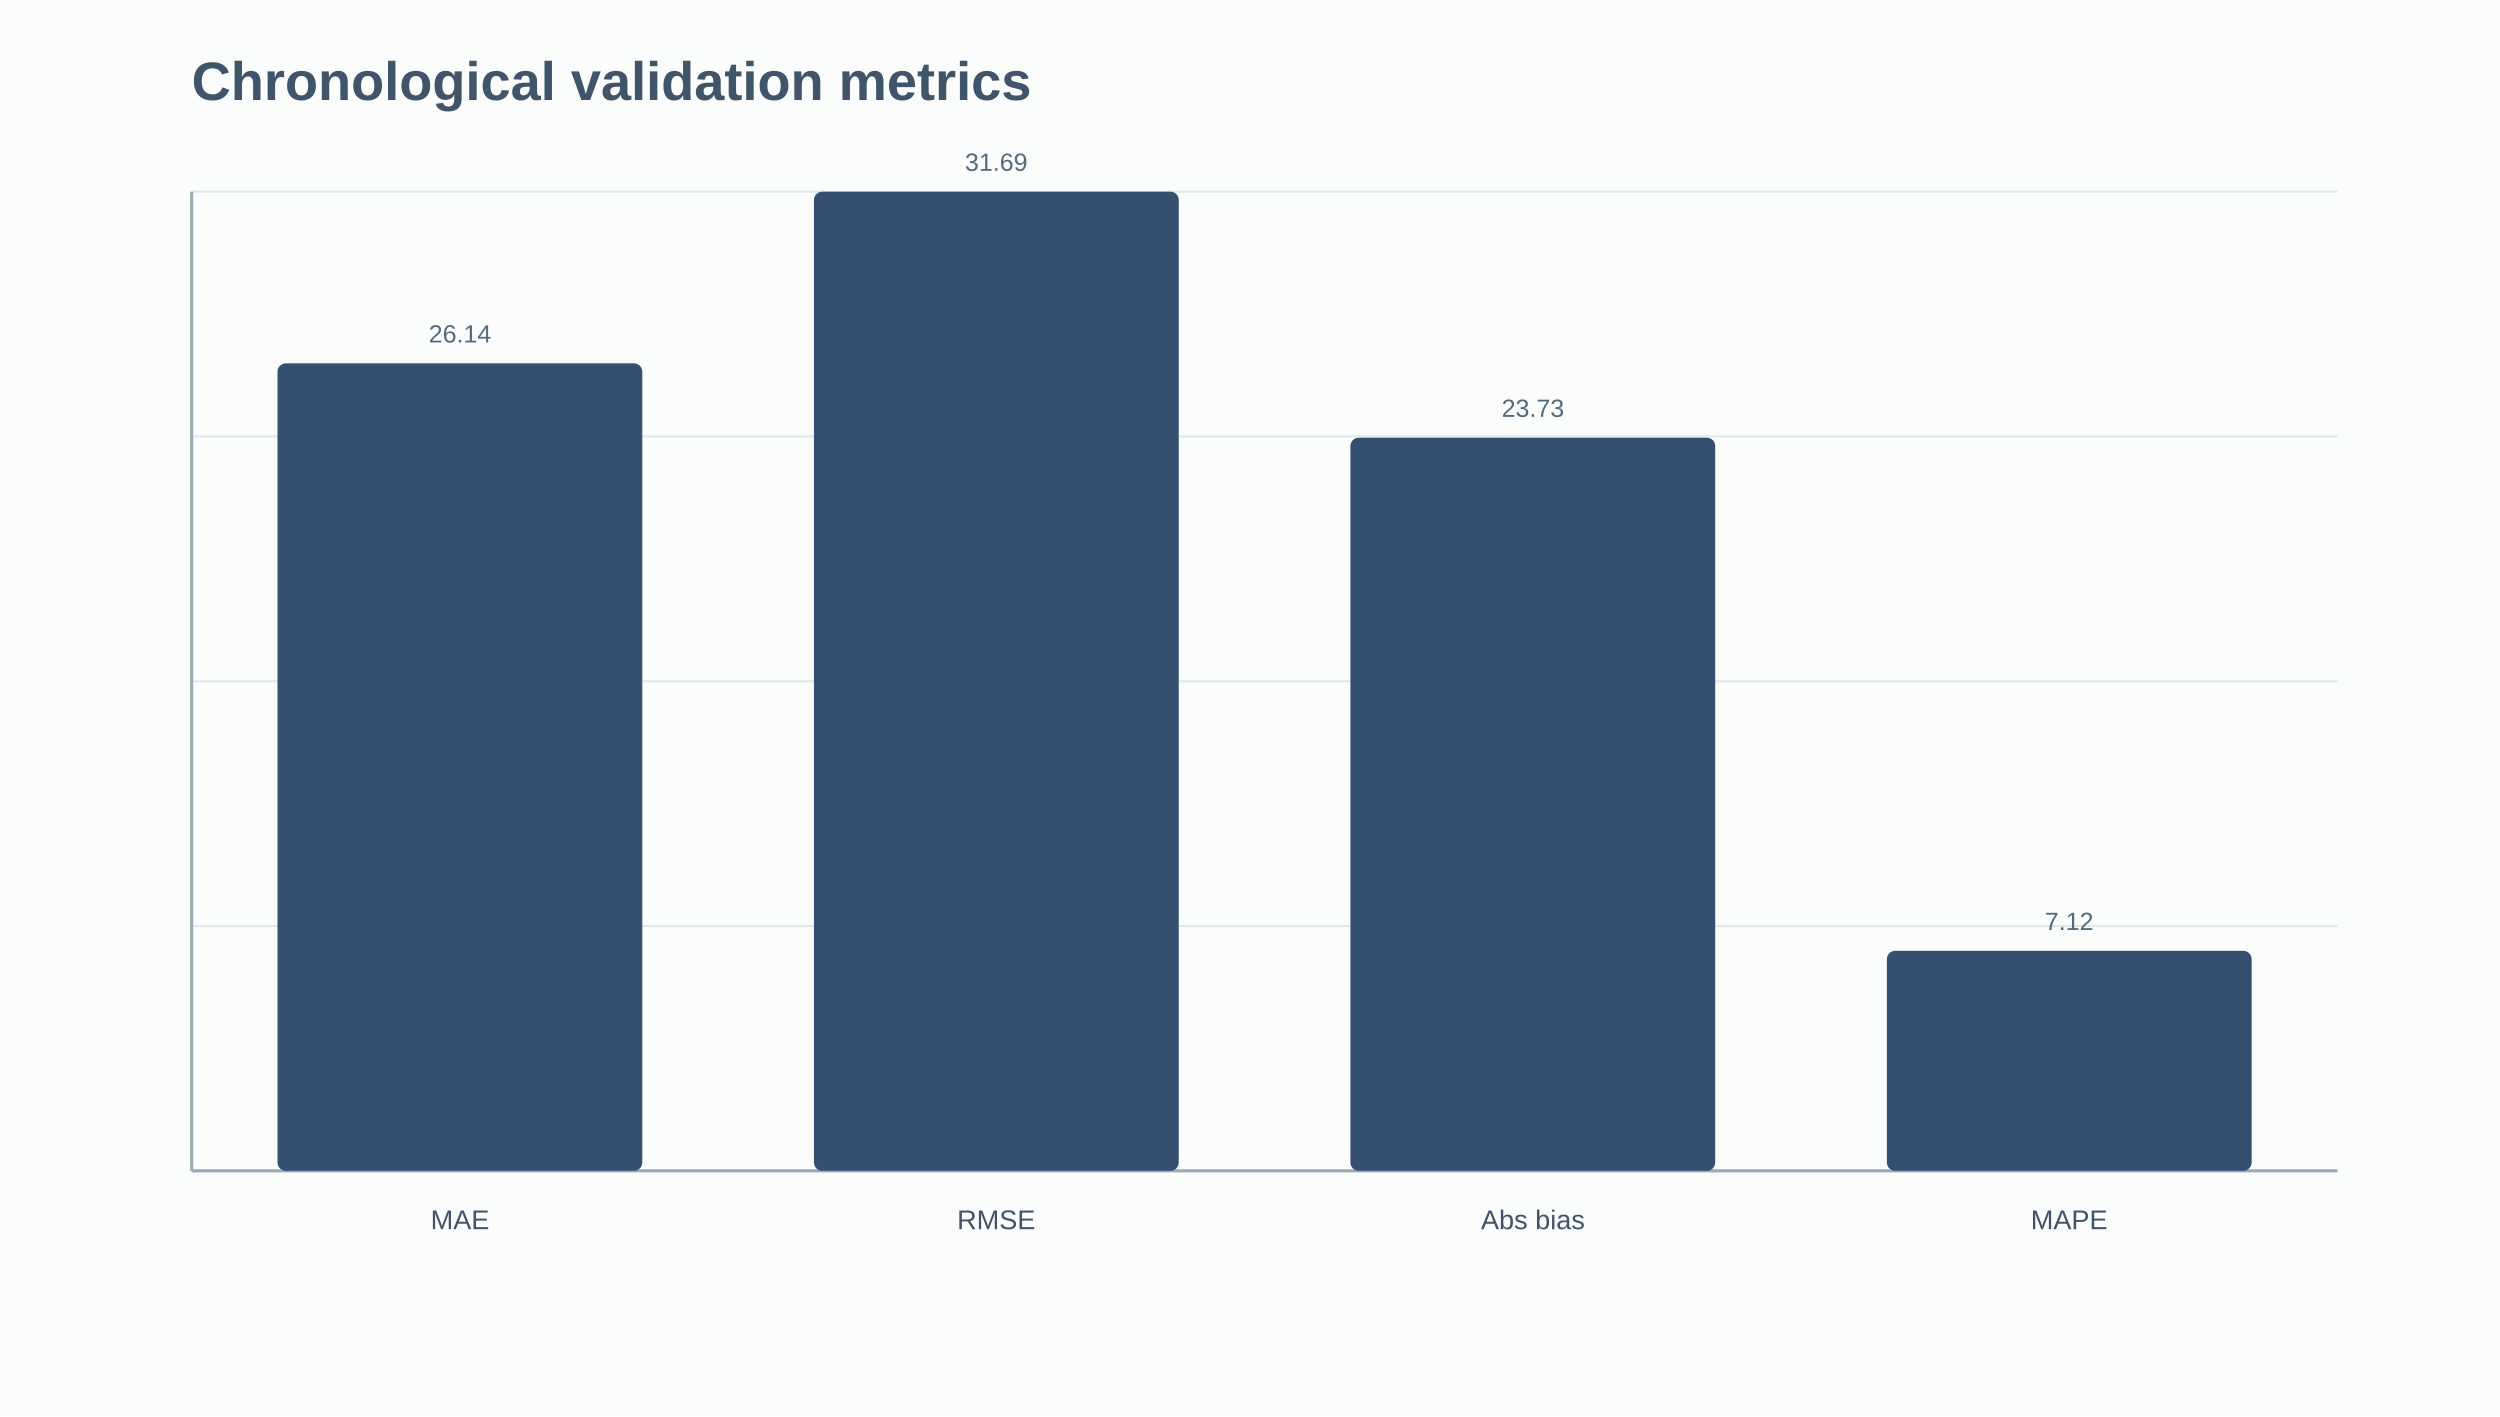
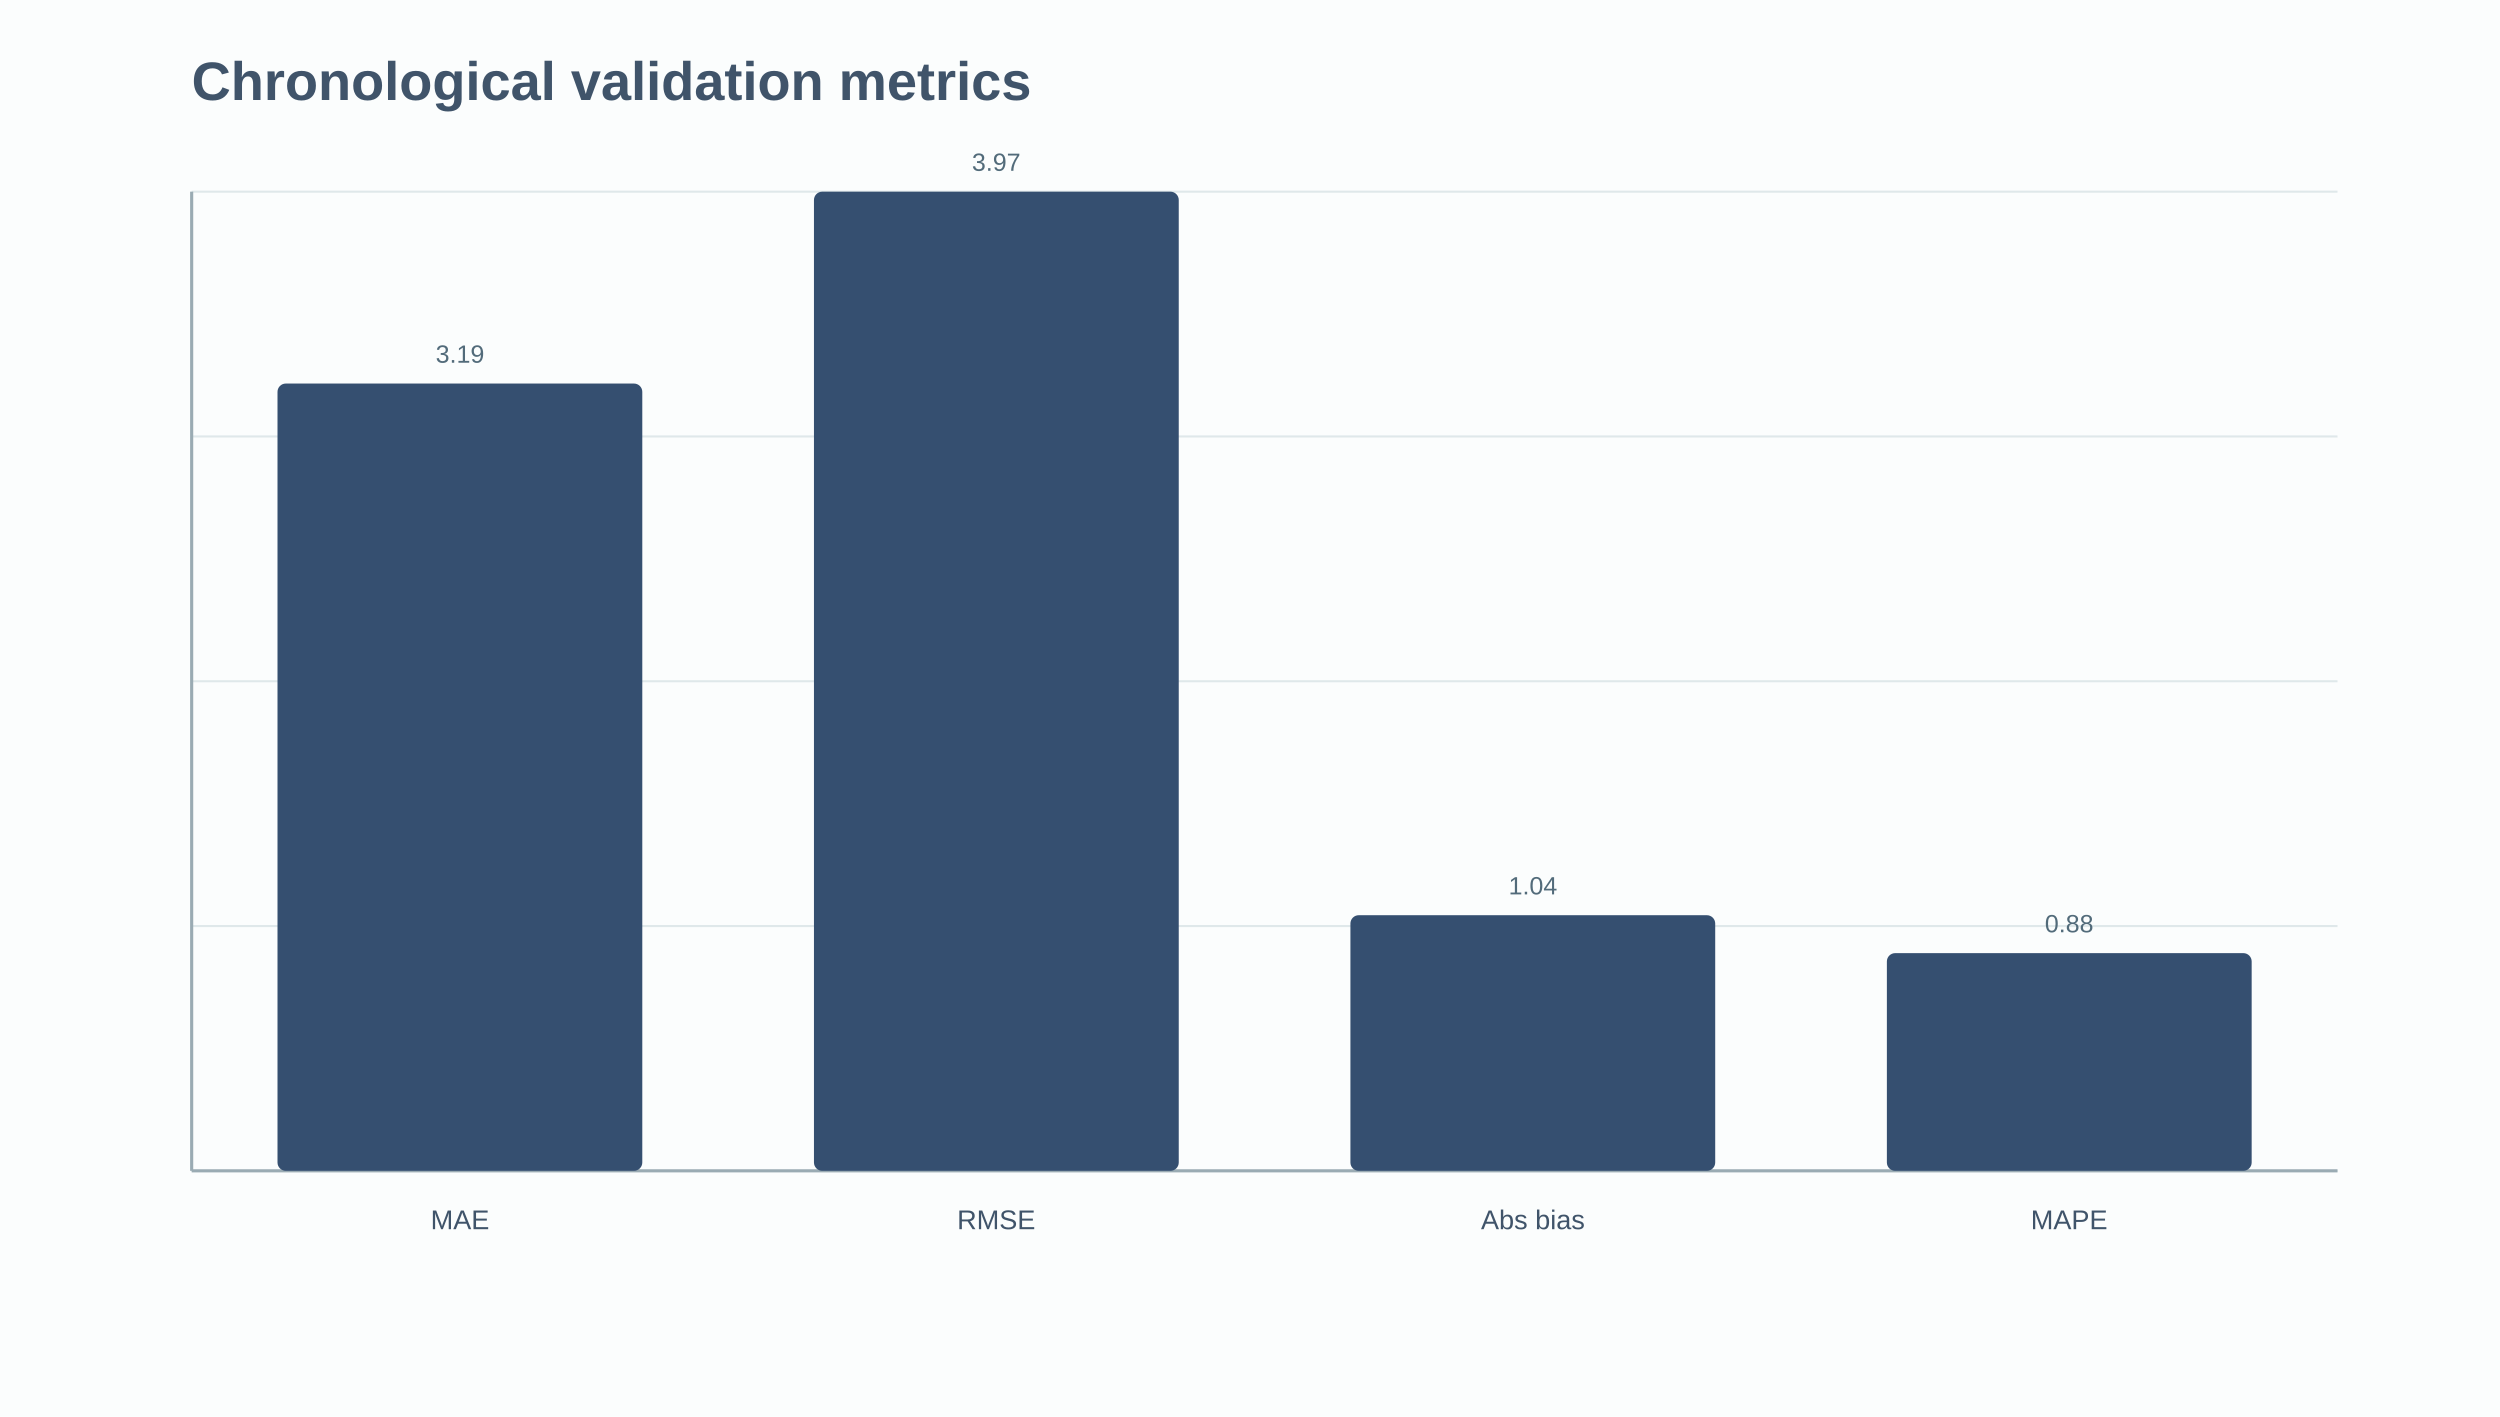
<svg xmlns="http://www.w3.org/2000/svg" width="1200" height="680" viewBox="0 0 1200 680">
  <style>text{font-family:Arial,sans-serif;fill:#40546a}.title{font-size:26px;font-weight:700}.label{font-size:13px}.value{font-size:12px;fill:#526b7a}.grid{stroke:#dfe8ea;stroke-width:1}.axis{stroke:#9aabb3;stroke-width:1.5}</style>
  <rect width="100%" height="100%" fill="#fbfdfd" />
  <text x="92" y="48" class="title">Chronological validation metrics</text>
  <line x1="92" y1="562.0" x2="1122" y2="562.0" class="grid" />
  <line x1="92" y1="444.5" x2="1122" y2="444.5" class="grid" />
  <line x1="92" y1="327.0" x2="1122" y2="327.0" class="grid" />
  <line x1="92" y1="209.5" x2="1122" y2="209.5" class="grid" />
  <line x1="92" y1="92.0" x2="1122" y2="92.0" class="grid" />
  <line x1="92" y1="92" x2="92" y2="562" class="axis" />
  <line x1="92" y1="562" x2="1122" y2="562" class="axis" />
-   <rect x="133.2" y="174.4" width="175.1" height="387.6" rx="4" fill="#354f70" />
-   <text x="220.8" y="164.4" text-anchor="middle" class="value">26.14</text>
+   <rect x="133.2" y="184.1" width="175.1" height="377.9" rx="4" fill="#354f70" />
+   <text x="220.8" y="174.1" text-anchor="middle" class="value">3.19</text>
  <text x="220.8" y="590.0" text-anchor="middle" class="label">MAE</text>
  <rect x="390.7" y="92.0" width="175.1" height="470.0" rx="4" fill="#354f70" />
-   <text x="478.2" y="82.0" text-anchor="middle" class="value">31.69</text>
+   <text x="478.2" y="82.0" text-anchor="middle" class="value">3.97</text>
  <text x="478.2" y="590.0" text-anchor="middle" class="label">RMSE</text>
-   <rect x="648.2" y="210.1" width="175.1" height="351.9" rx="4" fill="#354f70" />
-   <text x="735.8" y="200.1" text-anchor="middle" class="value">23.73</text>
+   <rect x="648.2" y="439.3" width="175.1" height="122.7" rx="4" fill="#354f70" />
+   <text x="735.8" y="429.3" text-anchor="middle" class="value">1.04</text>
  <text x="735.8" y="590.0" text-anchor="middle" class="label">Abs bias</text>
-   <rect x="905.7" y="456.4" width="175.1" height="105.6" rx="4" fill="#354f70" />
-   <text x="993.2" y="446.4" text-anchor="middle" class="value">7.12</text>
+   <rect x="905.7" y="457.5" width="175.1" height="104.5" rx="4" fill="#354f70" />
+   <text x="993.2" y="447.5" text-anchor="middle" class="value">0.88</text>
  <text x="993.2" y="590.0" text-anchor="middle" class="label">MAPE</text>
</svg>
